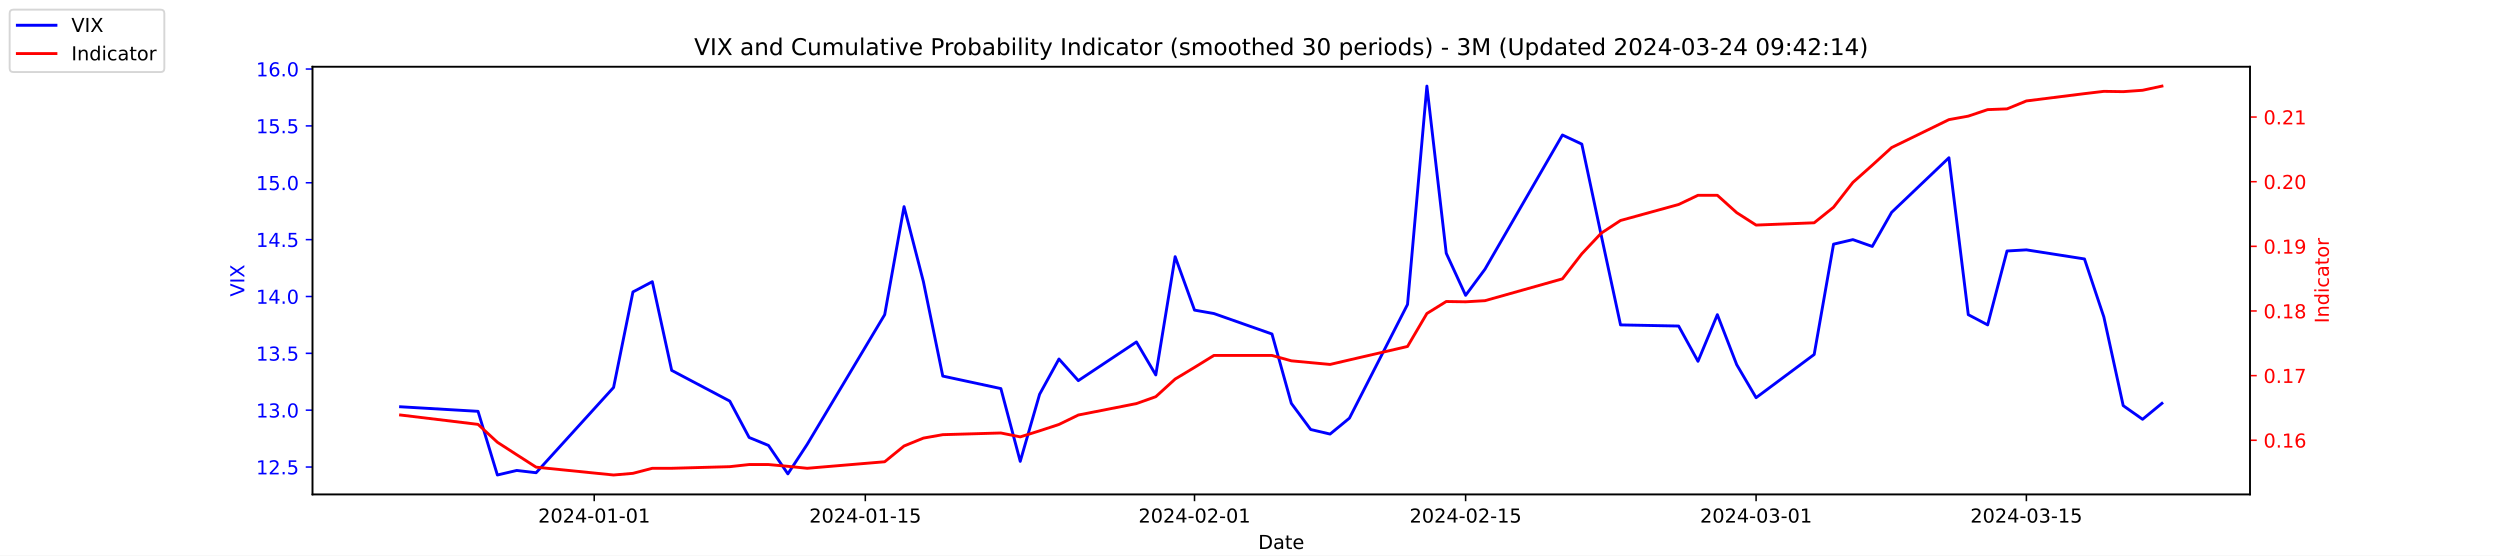
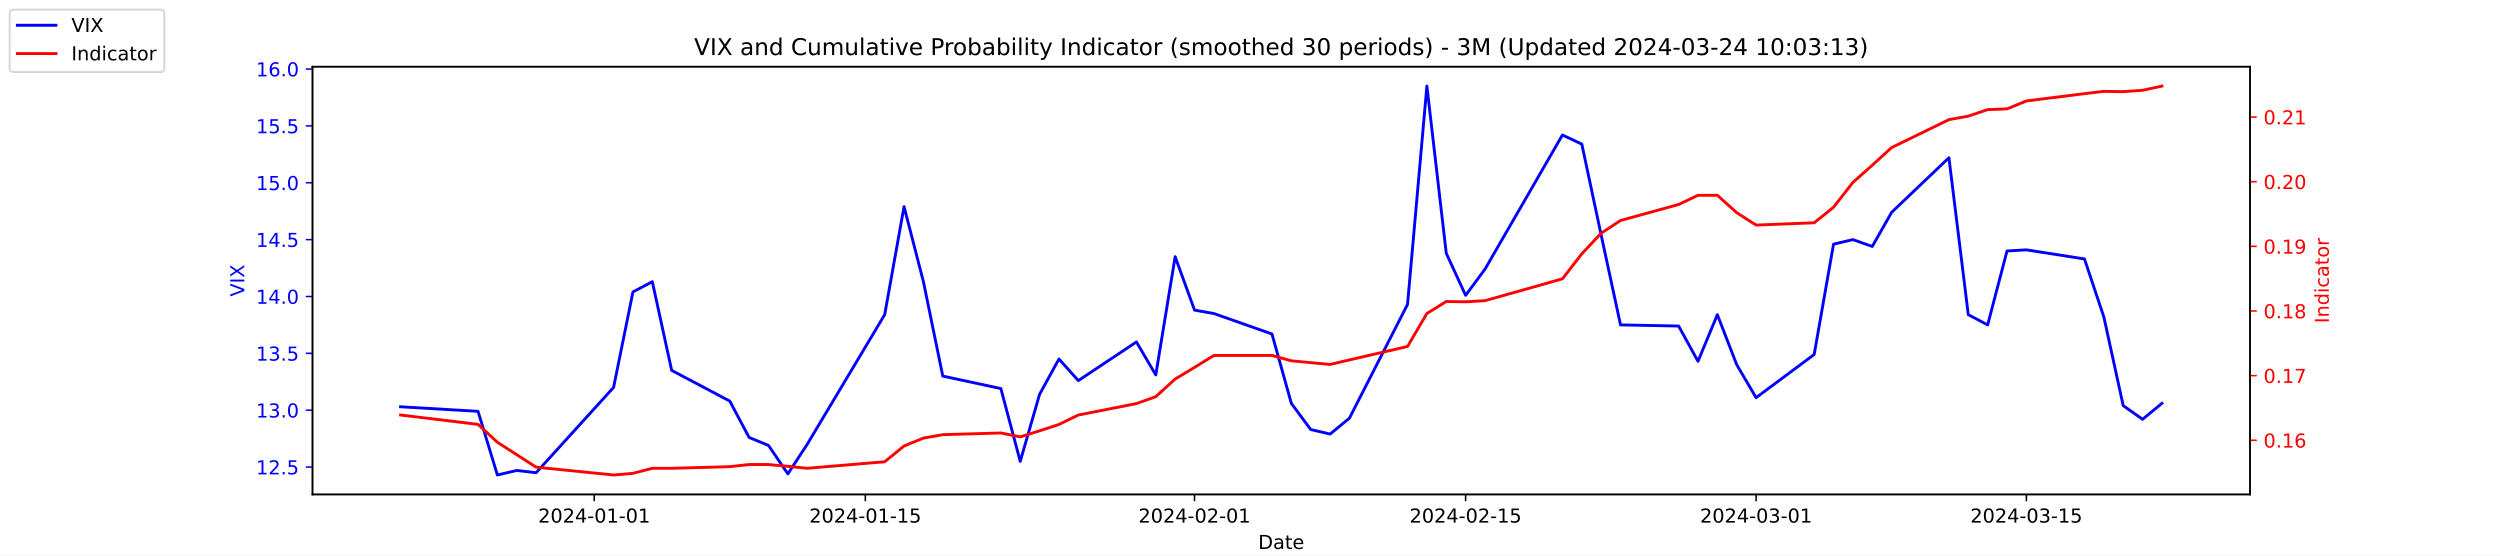
<svg xmlns="http://www.w3.org/2000/svg" xmlns:xlink="http://www.w3.org/1999/xlink" width="1296pt" height="288pt" viewBox="0 0 1296 288" version="1.1">
  <defs>
    <style type="text/css">*{stroke-linejoin: round; stroke-linecap: butt}</style>
  </defs>
  <g id="figure_1">
    <g id="patch_1">
      <path d="M 0 288  L 1296 288  L 1296 0  L 0 0  z " style="fill: #ffffff" />
    </g>
    <g id="axes_1">
      <g id="patch_2">
        <path d="M 162 256.32  L 1166.4 256.32  L 1166.4 34.56  L 162 34.56  z " style="fill: #ffffff" />
      </g>
      <g id="matplotlib.axis_1">
        <g id="xtick_1">
          <g id="line2d_1">
            <defs>
-               <path id="m871dcd2f5b" d="M 0 0  L 0 3.5  " style="stroke: #000000; stroke-width: 0.8" />
+               <path id="mca60ce902e" d="M 0 0  L 0 3.5  " style="stroke: #000000; stroke-width: 0.8" />
            </defs>
            <g>
-               <use xlink:href="#m871dcd2f5b" x="308.04" y="256.32" style="stroke: #000000; stroke-width: 0.8" />
+               <use xlink:href="#mca60ce902e" x="308.04" y="256.32" style="stroke: #000000; stroke-width: 0.8" />
            </g>
          </g>
          <g id="text_1">
            <g transform="translate(278.9824 270.9184) scale(0.1 -0.1)">
              <defs>
                <path id="DejaVuSans-32" d="M 1228 531  L 3431 531  L 3431 0  L 469 0  L 469 531  Q 828 903 1448 1529  Q 2069 2156 2228 2338  Q 2531 2678 2651 2914  Q 2772 3150 2772 3378  Q 2772 3750 2511 3984  Q 2250 4219 1831 4219  Q 1534 4219 1204 4116  Q 875 4013 500 3803  L 500 4441  Q 881 4594 1212 4672  Q 1544 4750 1819 4750  Q 2544 4750 2975 4387  Q 3406 4025 3406 3419  Q 3406 3131 3298 2873  Q 3191 2616 2906 2266  Q 2828 2175 2409 1742  Q 1991 1309 1228 531  z " transform="scale(0.015625)" />
                <path id="DejaVuSans-30" d="M 2034 4250  Q 1547 4250 1301 3770  Q 1056 3291 1056 2328  Q 1056 1369 1301 889  Q 1547 409 2034 409  Q 2525 409 2770 889  Q 3016 1369 3016 2328  Q 3016 3291 2770 3770  Q 2525 4250 2034 4250  z M 2034 4750  Q 2819 4750 3233 4129  Q 3647 3509 3647 2328  Q 3647 1150 3233 529  Q 2819 -91 2034 -91  Q 1250 -91 836 529  Q 422 1150 422 2328  Q 422 3509 836 4129  Q 1250 4750 2034 4750  z " transform="scale(0.015625)" />
                <path id="DejaVuSans-34" d="M 2419 4116  L 825 1625  L 2419 1625  L 2419 4116  z M 2253 4666  L 3047 4666  L 3047 1625  L 3713 1625  L 3713 1100  L 3047 1100  L 3047 0  L 2419 0  L 2419 1100  L 313 1100  L 313 1709  L 2253 4666  z " transform="scale(0.015625)" />
                <path id="DejaVuSans-2d" d="M 313 2009  L 1997 2009  L 1997 1497  L 313 1497  L 313 2009  z " transform="scale(0.015625)" />
                <path id="DejaVuSans-31" d="M 794 531  L 1825 531  L 1825 4091  L 703 3866  L 703 4441  L 1819 4666  L 2450 4666  L 2450 531  L 3481 531  L 3481 0  L 794 0  L 794 531  z " transform="scale(0.015625)" />
              </defs>
              <use xlink:href="#DejaVuSans-32" />
              <use xlink:href="#DejaVuSans-30" x="63.623" />
              <use xlink:href="#DejaVuSans-32" x="127.246" />
              <use xlink:href="#DejaVuSans-34" x="190.869" />
              <use xlink:href="#DejaVuSans-2d" x="254.492" />
              <use xlink:href="#DejaVuSans-30" x="290.576" />
              <use xlink:href="#DejaVuSans-31" x="354.199" />
              <use xlink:href="#DejaVuSans-2d" x="417.822" />
              <use xlink:href="#DejaVuSans-30" x="453.906" />
              <use xlink:href="#DejaVuSans-31" x="517.529" />
            </g>
          </g>
        </g>
        <g id="xtick_2">
          <g id="line2d_2">
            <g>
-               <use xlink:href="#m871dcd2f5b" x="448.58" y="256.32" style="stroke: #000000; stroke-width: 0.8" />
+               <use xlink:href="#mca60ce902e" x="448.58" y="256.32" style="stroke: #000000; stroke-width: 0.8" />
            </g>
          </g>
          <g id="text_2">
            <g transform="translate(419.5222 270.9184) scale(0.1 -0.1)">
              <defs>
                <path id="DejaVuSans-35" d="M 691 4666  L 3169 4666  L 3169 4134  L 1269 4134  L 1269 2991  Q 1406 3038 1543 3061  Q 1681 3084 1819 3084  Q 2600 3084 3056 2656  Q 3513 2228 3513 1497  Q 3513 744 3044 326  Q 2575 -91 1722 -91  Q 1428 -91 1123 -41  Q 819 9 494 109  L 494 744  Q 775 591 1075 516  Q 1375 441 1709 441  Q 2250 441 2565 725  Q 2881 1009 2881 1497  Q 2881 1984 2565 2268  Q 2250 2553 1709 2553  Q 1456 2553 1204 2497  Q 953 2441 691 2322  L 691 4666  z " transform="scale(0.015625)" />
              </defs>
              <use xlink:href="#DejaVuSans-32" />
              <use xlink:href="#DejaVuSans-30" x="63.623" />
              <use xlink:href="#DejaVuSans-32" x="127.246" />
              <use xlink:href="#DejaVuSans-34" x="190.869" />
              <use xlink:href="#DejaVuSans-2d" x="254.492" />
              <use xlink:href="#DejaVuSans-30" x="290.576" />
              <use xlink:href="#DejaVuSans-31" x="354.199" />
              <use xlink:href="#DejaVuSans-2d" x="417.822" />
              <use xlink:href="#DejaVuSans-31" x="453.906" />
              <use xlink:href="#DejaVuSans-35" x="517.529" />
            </g>
          </g>
        </g>
        <g id="xtick_3">
          <g id="line2d_3">
            <g>
-               <use xlink:href="#m871dcd2f5b" x="619.236" y="256.32" style="stroke: #000000; stroke-width: 0.8" />
+               <use xlink:href="#mca60ce902e" x="619.236" y="256.32" style="stroke: #000000; stroke-width: 0.8" />
            </g>
          </g>
          <g id="text_3">
            <g transform="translate(590.1778 270.9184) scale(0.1 -0.1)">
              <use xlink:href="#DejaVuSans-32" />
              <use xlink:href="#DejaVuSans-30" x="63.623" />
              <use xlink:href="#DejaVuSans-32" x="127.246" />
              <use xlink:href="#DejaVuSans-34" x="190.869" />
              <use xlink:href="#DejaVuSans-2d" x="254.492" />
              <use xlink:href="#DejaVuSans-30" x="290.576" />
              <use xlink:href="#DejaVuSans-32" x="354.199" />
              <use xlink:href="#DejaVuSans-2d" x="417.822" />
              <use xlink:href="#DejaVuSans-30" x="453.906" />
              <use xlink:href="#DejaVuSans-31" x="517.529" />
            </g>
          </g>
        </g>
        <g id="xtick_4">
          <g id="line2d_4">
            <g>
-               <use xlink:href="#m871dcd2f5b" x="759.775" y="256.32" style="stroke: #000000; stroke-width: 0.8" />
+               <use xlink:href="#mca60ce902e" x="759.775" y="256.32" style="stroke: #000000; stroke-width: 0.8" />
            </g>
          </g>
          <g id="text_4">
            <g transform="translate(730.7177 270.9184) scale(0.1 -0.1)">
              <use xlink:href="#DejaVuSans-32" />
              <use xlink:href="#DejaVuSans-30" x="63.623" />
              <use xlink:href="#DejaVuSans-32" x="127.246" />
              <use xlink:href="#DejaVuSans-34" x="190.869" />
              <use xlink:href="#DejaVuSans-2d" x="254.492" />
              <use xlink:href="#DejaVuSans-30" x="290.576" />
              <use xlink:href="#DejaVuSans-32" x="354.199" />
              <use xlink:href="#DejaVuSans-2d" x="417.822" />
              <use xlink:href="#DejaVuSans-31" x="453.906" />
              <use xlink:href="#DejaVuSans-35" x="517.529" />
            </g>
          </g>
        </g>
        <g id="xtick_5">
          <g id="line2d_5">
            <g>
-               <use xlink:href="#m871dcd2f5b" x="910.354" y="256.32" style="stroke: #000000; stroke-width: 0.8" />
+               <use xlink:href="#mca60ce902e" x="910.354" y="256.32" style="stroke: #000000; stroke-width: 0.8" />
            </g>
          </g>
          <g id="text_5">
            <g transform="translate(881.2961 270.9184) scale(0.1 -0.1)">
              <defs>
                <path id="DejaVuSans-33" d="M 2597 2516  Q 3050 2419 3304 2112  Q 3559 1806 3559 1356  Q 3559 666 3084 287  Q 2609 -91 1734 -91  Q 1441 -91 1130 -33  Q 819 25 488 141  L 488 750  Q 750 597 1062 519  Q 1375 441 1716 441  Q 2309 441 2620 675  Q 2931 909 2931 1356  Q 2931 1769 2642 2001  Q 2353 2234 1838 2234  L 1294 2234  L 1294 2753  L 1863 2753  Q 2328 2753 2575 2939  Q 2822 3125 2822 3475  Q 2822 3834 2567 4026  Q 2313 4219 1838 4219  Q 1578 4219 1281 4162  Q 984 4106 628 3988  L 628 4550  Q 988 4650 1302 4700  Q 1616 4750 1894 4750  Q 2613 4750 3031 4423  Q 3450 4097 3450 3541  Q 3450 3153 3228 2886  Q 3006 2619 2597 2516  z " transform="scale(0.015625)" />
              </defs>
              <use xlink:href="#DejaVuSans-32" />
              <use xlink:href="#DejaVuSans-30" x="63.623" />
              <use xlink:href="#DejaVuSans-32" x="127.246" />
              <use xlink:href="#DejaVuSans-34" x="190.869" />
              <use xlink:href="#DejaVuSans-2d" x="254.492" />
              <use xlink:href="#DejaVuSans-30" x="290.576" />
              <use xlink:href="#DejaVuSans-33" x="354.199" />
              <use xlink:href="#DejaVuSans-2d" x="417.822" />
              <use xlink:href="#DejaVuSans-30" x="453.906" />
              <use xlink:href="#DejaVuSans-31" x="517.529" />
            </g>
          </g>
        </g>
        <g id="xtick_6">
          <g id="line2d_6">
            <g>
-               <use xlink:href="#m871dcd2f5b" x="1050.476" y="256.32" style="stroke: #000000; stroke-width: 0.8" />
+               <use xlink:href="#mca60ce902e" x="1050.476" y="256.32" style="stroke: #000000; stroke-width: 0.8" />
            </g>
          </g>
          <g id="text_6">
            <g transform="translate(1021.418 270.9184) scale(0.1 -0.1)">
              <use xlink:href="#DejaVuSans-32" />
              <use xlink:href="#DejaVuSans-30" x="63.623" />
              <use xlink:href="#DejaVuSans-32" x="127.246" />
              <use xlink:href="#DejaVuSans-34" x="190.869" />
              <use xlink:href="#DejaVuSans-2d" x="254.492" />
              <use xlink:href="#DejaVuSans-30" x="290.576" />
              <use xlink:href="#DejaVuSans-33" x="354.199" />
              <use xlink:href="#DejaVuSans-2d" x="417.822" />
              <use xlink:href="#DejaVuSans-31" x="453.906" />
              <use xlink:href="#DejaVuSans-35" x="517.529" />
            </g>
          </g>
        </g>
        <g id="text_7">
          <g transform="translate(652.2492 284.5966) scale(0.1 -0.1)">
            <defs>
              <path id="DejaVuSans-44" d="M 1259 4147  L 1259 519  L 2022 519  Q 2988 519 3436 956  Q 3884 1394 3884 2338  Q 3884 3275 3436 3711  Q 2988 4147 2022 4147  L 1259 4147  z M 628 4666  L 1925 4666  Q 3281 4666 3915 4102  Q 4550 3538 4550 2338  Q 4550 1131 3912 565  Q 3275 0 1925 0  L 628 0  L 628 4666  z " transform="scale(0.015625)" />
              <path id="DejaVuSans-61" d="M 2194 1759  Q 1497 1759 1228 1600  Q 959 1441 959 1056  Q 959 750 1161 570  Q 1363 391 1709 391  Q 2188 391 2477 730  Q 2766 1069 2766 1631  L 2766 1759  L 2194 1759  z M 3341 1997  L 3341 0  L 2766 0  L 2766 531  Q 2569 213 2275 61  Q 1981 -91 1556 -91  Q 1019 -91 701 211  Q 384 513 384 1019  Q 384 1609 779 1909  Q 1175 2209 1959 2209  L 2766 2209  L 2766 2266  Q 2766 2663 2505 2880  Q 2244 3097 1772 3097  Q 1472 3097 1187 3025  Q 903 2953 641 2809  L 641 3341  Q 956 3463 1253 3523  Q 1550 3584 1831 3584  Q 2591 3584 2966 3190  Q 3341 2797 3341 1997  z " transform="scale(0.015625)" />
              <path id="DejaVuSans-74" d="M 1172 4494  L 1172 3500  L 2356 3500  L 2356 3053  L 1172 3053  L 1172 1153  Q 1172 725 1289 603  Q 1406 481 1766 481  L 2356 481  L 2356 0  L 1766 0  Q 1100 0 847 248  Q 594 497 594 1153  L 594 3053  L 172 3053  L 172 3500  L 594 3500  L 594 4494  L 1172 4494  z " transform="scale(0.015625)" />
              <path id="DejaVuSans-65" d="M 3597 1894  L 3597 1613  L 953 1613  Q 991 1019 1311 708  Q 1631 397 2203 397  Q 2534 397 2845 478  Q 3156 559 3463 722  L 3463 178  Q 3153 47 2828 -22  Q 2503 -91 2169 -91  Q 1331 -91 842 396  Q 353 884 353 1716  Q 353 2575 817 3079  Q 1281 3584 2069 3584  Q 2775 3584 3186 3129  Q 3597 2675 3597 1894  z M 3022 2063  Q 3016 2534 2758 2815  Q 2500 3097 2075 3097  Q 1594 3097 1305 2825  Q 1016 2553 972 2059  L 3022 2063  z " transform="scale(0.015625)" />
            </defs>
            <use xlink:href="#DejaVuSans-44" />
            <use xlink:href="#DejaVuSans-61" x="77.002" />
            <use xlink:href="#DejaVuSans-74" x="138.281" />
            <use xlink:href="#DejaVuSans-65" x="177.49" />
          </g>
        </g>
      </g>
      <g id="matplotlib.axis_2">
        <g id="ytick_1">
          <g id="line2d_7">
            <defs>
-               <path id="m7ddc4d88b4" d="M 0 0  L -3.5 0  " style="stroke: #0000ff; stroke-width: 0.8" />
+               <path id="md144b5c4f6" d="M 0 0  L -3.5 0  " style="stroke: #0000ff; stroke-width: 0.8" />
            </defs>
            <g>
-               <use xlink:href="#m7ddc4d88b4" x="162" y="242.114" style="fill: #0000ff; stroke: #0000ff; stroke-width: 0.8" />
+               <use xlink:href="#md144b5c4f6" x="162" y="242.114" style="fill: #0000ff; stroke: #0000ff; stroke-width: 0.8" />
            </g>
          </g>
          <g id="text_8">
            <g style="fill: #0000ff" transform="translate(132.7344 245.9129) scale(0.1 -0.1)">
              <defs>
                <path id="DejaVuSans-2e" d="M 684 794  L 1344 794  L 1344 0  L 684 0  L 684 794  z " transform="scale(0.015625)" />
              </defs>
              <use xlink:href="#DejaVuSans-31" />
              <use xlink:href="#DejaVuSans-32" x="63.623" />
              <use xlink:href="#DejaVuSans-2e" x="127.246" />
              <use xlink:href="#DejaVuSans-35" x="159.033" />
            </g>
          </g>
        </g>
        <g id="ytick_2">
          <g id="line2d_8">
            <g>
-               <use xlink:href="#m7ddc4d88b4" x="162" y="212.64" style="fill: #0000ff; stroke: #0000ff; stroke-width: 0.8" />
+               <use xlink:href="#md144b5c4f6" x="162" y="212.64" style="fill: #0000ff; stroke: #0000ff; stroke-width: 0.8" />
            </g>
          </g>
          <g id="text_9">
            <g style="fill: #0000ff" transform="translate(132.7344 216.4392) scale(0.1 -0.1)">
              <use xlink:href="#DejaVuSans-31" />
              <use xlink:href="#DejaVuSans-33" x="63.623" />
              <use xlink:href="#DejaVuSans-2e" x="127.246" />
              <use xlink:href="#DejaVuSans-30" x="159.033" />
            </g>
          </g>
        </g>
        <g id="ytick_3">
          <g id="line2d_9">
            <g>
-               <use xlink:href="#m7ddc4d88b4" x="162" y="183.166" style="fill: #0000ff; stroke: #0000ff; stroke-width: 0.8" />
+               <use xlink:href="#md144b5c4f6" x="162" y="183.166" style="fill: #0000ff; stroke: #0000ff; stroke-width: 0.8" />
            </g>
          </g>
          <g id="text_10">
            <g style="fill: #0000ff" transform="translate(132.7344 186.9656) scale(0.1 -0.1)">
              <use xlink:href="#DejaVuSans-31" />
              <use xlink:href="#DejaVuSans-33" x="63.623" />
              <use xlink:href="#DejaVuSans-2e" x="127.246" />
              <use xlink:href="#DejaVuSans-35" x="159.033" />
            </g>
          </g>
        </g>
        <g id="ytick_4">
          <g id="line2d_10">
            <g>
-               <use xlink:href="#m7ddc4d88b4" x="162" y="153.693" style="fill: #0000ff; stroke: #0000ff; stroke-width: 0.8" />
+               <use xlink:href="#md144b5c4f6" x="162" y="153.693" style="fill: #0000ff; stroke: #0000ff; stroke-width: 0.8" />
            </g>
          </g>
          <g id="text_11">
            <g style="fill: #0000ff" transform="translate(132.7344 157.4919) scale(0.1 -0.1)">
              <use xlink:href="#DejaVuSans-31" />
              <use xlink:href="#DejaVuSans-34" x="63.623" />
              <use xlink:href="#DejaVuSans-2e" x="127.246" />
              <use xlink:href="#DejaVuSans-30" x="159.033" />
            </g>
          </g>
        </g>
        <g id="ytick_5">
          <g id="line2d_11">
            <g>
-               <use xlink:href="#m7ddc4d88b4" x="162" y="124.219" style="fill: #0000ff; stroke: #0000ff; stroke-width: 0.8" />
+               <use xlink:href="#md144b5c4f6" x="162" y="124.219" style="fill: #0000ff; stroke: #0000ff; stroke-width: 0.8" />
            </g>
          </g>
          <g id="text_12">
            <g style="fill: #0000ff" transform="translate(132.7344 128.0182) scale(0.1 -0.1)">
              <use xlink:href="#DejaVuSans-31" />
              <use xlink:href="#DejaVuSans-34" x="63.623" />
              <use xlink:href="#DejaVuSans-2e" x="127.246" />
              <use xlink:href="#DejaVuSans-35" x="159.033" />
            </g>
          </g>
        </g>
        <g id="ytick_6">
          <g id="line2d_12">
            <g>
-               <use xlink:href="#m7ddc4d88b4" x="162" y="94.745" style="fill: #0000ff; stroke: #0000ff; stroke-width: 0.8" />
+               <use xlink:href="#md144b5c4f6" x="162" y="94.745" style="fill: #0000ff; stroke: #0000ff; stroke-width: 0.8" />
            </g>
          </g>
          <g id="text_13">
            <g style="fill: #0000ff" transform="translate(132.7344 98.5445) scale(0.1 -0.1)">
              <use xlink:href="#DejaVuSans-31" />
              <use xlink:href="#DejaVuSans-35" x="63.623" />
              <use xlink:href="#DejaVuSans-2e" x="127.246" />
              <use xlink:href="#DejaVuSans-30" x="159.033" />
            </g>
          </g>
        </g>
        <g id="ytick_7">
          <g id="line2d_13">
            <g>
-               <use xlink:href="#m7ddc4d88b4" x="162" y="65.272" style="fill: #0000ff; stroke: #0000ff; stroke-width: 0.8" />
+               <use xlink:href="#md144b5c4f6" x="162" y="65.272" style="fill: #0000ff; stroke: #0000ff; stroke-width: 0.8" />
            </g>
          </g>
          <g id="text_14">
            <g style="fill: #0000ff" transform="translate(132.7344 69.07082) scale(0.1 -0.1)">
              <use xlink:href="#DejaVuSans-31" />
              <use xlink:href="#DejaVuSans-35" x="63.623" />
              <use xlink:href="#DejaVuSans-2e" x="127.246" />
              <use xlink:href="#DejaVuSans-35" x="159.033" />
            </g>
          </g>
        </g>
        <g id="ytick_8">
          <g id="line2d_14">
            <g>
-               <use xlink:href="#m7ddc4d88b4" x="162" y="35.798" style="fill: #0000ff; stroke: #0000ff; stroke-width: 0.8" />
+               <use xlink:href="#md144b5c4f6" x="162" y="35.798" style="fill: #0000ff; stroke: #0000ff; stroke-width: 0.8" />
            </g>
          </g>
          <g id="text_15">
            <g style="fill: #0000ff" transform="translate(132.7344 39.59714) scale(0.1 -0.1)">
              <defs>
                <path id="DejaVuSans-36" d="M 2113 2584  Q 1688 2584 1439 2293  Q 1191 2003 1191 1497  Q 1191 994 1439 701  Q 1688 409 2113 409  Q 2538 409 2786 701  Q 3034 994 3034 1497  Q 3034 2003 2786 2293  Q 2538 2584 2113 2584  z M 3366 4563  L 3366 3988  Q 3128 4100 2886 4159  Q 2644 4219 2406 4219  Q 1781 4219 1451 3797  Q 1122 3375 1075 2522  Q 1259 2794 1537 2939  Q 1816 3084 2150 3084  Q 2853 3084 3261 2657  Q 3669 2231 3669 1497  Q 3669 778 3244 343  Q 2819 -91 2113 -91  Q 1303 -91 875 529  Q 447 1150 447 2328  Q 447 3434 972 4092  Q 1497 4750 2381 4750  Q 2619 4750 2861 4703  Q 3103 4656 3366 4563  z " transform="scale(0.015625)" />
              </defs>
              <use xlink:href="#DejaVuSans-31" />
              <use xlink:href="#DejaVuSans-36" x="63.623" />
              <use xlink:href="#DejaVuSans-2e" x="127.246" />
              <use xlink:href="#DejaVuSans-30" x="159.033" />
            </g>
          </g>
        </g>
        <g id="text_16">
          <g style="fill: #0000ff" transform="translate(126.6547 153.7603) rotate(-90) scale(0.1 -0.1)">
            <defs>
              <path id="DejaVuSans-56" d="M 1831 0  L 50 4666  L 709 4666  L 2188 738  L 3669 4666  L 4325 4666  L 2547 0  L 1831 0  z " transform="scale(0.015625)" />
              <path id="DejaVuSans-49" d="M 628 4666  L 1259 4666  L 1259 0  L 628 0  L 628 4666  z " transform="scale(0.015625)" />
              <path id="DejaVuSans-58" d="M 403 4666  L 1081 4666  L 2241 2931  L 3406 4666  L 4084 4666  L 2584 2425  L 4184 0  L 3506 0  L 2194 1984  L 872 0  L 191 0  L 1856 2491  L 403 4666  z " transform="scale(0.015625)" />
            </defs>
            <use xlink:href="#DejaVuSans-56" />
            <use xlink:href="#DejaVuSans-49" x="68.408" />
            <use xlink:href="#DejaVuSans-58" x="97.9" />
          </g>
        </g>
      </g>
      <g id="line2d_15">
-         <path d="M 207.655 210.872  L 247.809 213.23  L 257.847 246.24  L 267.886 243.882  L 277.924 245.061  L 318.079 200.851  L 328.117 151.335  L 338.156 146.029  L 348.194 192.008  L 378.31 207.924  L 388.349 226.787  L 398.387 230.914  L 408.426 245.651  L 418.464 230.324  L 458.619 163.124  L 468.657 107.124  L 478.696 146.029  L 488.734 194.956  L 518.85 201.44  L 528.889 239.166  L 538.927 204.387  L 548.966 186.114  L 559.004 197.314  L 589.12 177.272  L 599.158 194.366  L 609.197 133.061  L 619.236 160.766  L 629.274 162.535  L 659.39 173.145  L 669.428 209.103  L 679.467 222.661  L 689.506 225.019  L 699.544 216.766  L 729.66 157.819  L 739.698 44.64  L 749.737 131.293  L 759.775 153.103  L 769.814 139.545  L 809.968 69.987  L 820.007 74.703  L 830.045 121.861  L 840.084 168.429  L 870.2 169.019  L 880.238 187.293  L 890.277 163.124  L 900.315 189.061  L 910.354 206.156  L 940.47 183.756  L 950.508 126.577  L 960.547 124.219  L 970.585 127.756  L 980.624 110.072  L 1010.321 81.777  L 1020.36 163.124  L 1030.398 168.429  L 1040.437 130.114  L 1050.476 129.524  L 1080.591 134.24  L 1090.63 164.303  L 1100.668 210.282  L 1110.707 217.356  L 1120.745 209.103  " clip-path="url(#pb3d3efc1d3)" style="fill: none; stroke: #0000ff; stroke-width: 1.5; stroke-linecap: square" />
+         <path d="M 207.655 210.872  L 247.809 213.23  L 257.847 246.24  L 267.886 243.882  L 277.924 245.061  L 318.079 200.851  L 328.117 151.335  L 338.156 146.029  L 348.194 192.008  L 378.31 207.924  L 388.349 226.787  L 398.387 230.914  L 408.426 245.651  L 418.464 230.324  L 458.619 163.124  L 468.657 107.124  L 478.696 146.029  L 488.734 194.956  L 518.85 201.44  L 528.889 239.166  L 538.927 204.387  L 548.966 186.114  L 559.004 197.314  L 589.12 177.272  L 599.158 194.366  L 609.197 133.061  L 619.236 160.766  L 629.274 162.535  L 659.39 173.145  L 669.428 209.103  L 679.467 222.661  L 689.506 225.019  L 699.544 216.766  L 729.66 157.819  L 739.698 44.64  L 749.737 131.293  L 759.775 153.103  L 769.814 139.545  L 809.968 69.987  L 820.007 74.703  L 830.045 121.861  L 840.084 168.429  L 870.2 169.019  L 880.238 187.293  L 890.277 163.124  L 900.315 189.061  L 910.354 206.156  L 940.47 183.756  L 950.508 126.577  L 960.547 124.219  L 970.585 127.756  L 980.624 110.072  L 1010.321 81.777  L 1020.36 163.124  L 1030.398 168.429  L 1040.437 130.114  L 1050.476 129.524  L 1080.591 134.24  L 1090.63 164.303  L 1100.668 210.282  L 1110.707 217.356  L 1120.745 209.103  " clip-path="url(#p35e8ff5164)" style="fill: none; stroke: #0000ff; stroke-width: 1.5; stroke-linecap: square" />
      </g>
      <g id="patch_3">
        <path d="M 162 256.32  L 162 34.56  " style="fill: none; stroke: #000000; stroke-width: 0.8; stroke-linejoin: miter; stroke-linecap: square" />
      </g>
      <g id="patch_4">
        <path d="M 1166.4 256.32  L 1166.4 34.56  " style="fill: none; stroke: #000000; stroke-width: 0.8; stroke-linejoin: miter; stroke-linecap: square" />
      </g>
      <g id="patch_5">
        <path d="M 162 256.32  L 1166.4 256.32  " style="fill: none; stroke: #000000; stroke-width: 0.8; stroke-linejoin: miter; stroke-linecap: square" />
      </g>
      <g id="patch_6">
        <path d="M 162 34.56  L 1166.4 34.56  " style="fill: none; stroke: #000000; stroke-width: 0.8; stroke-linejoin: miter; stroke-linecap: square" />
      </g>
    </g>
    <g id="axes_2">
      <g id="matplotlib.axis_3">
        <g id="ytick_9">
          <g id="line2d_16">
            <defs>
-               <path id="mb2359c5ac8" d="M 0 0  L 3.5 0  " style="stroke: #ff0000; stroke-width: 0.8" />
+               <path id="ma1963fbfa3" d="M 0 0  L 3.5 0  " style="stroke: #ff0000; stroke-width: 0.8" />
            </defs>
            <g>
-               <use xlink:href="#mb2359c5ac8" x="1166.4" y="228.231" style="fill: #ff0000; stroke: #ff0000; stroke-width: 0.8" />
+               <use xlink:href="#ma1963fbfa3" x="1166.4" y="228.231" style="fill: #ff0000; stroke: #ff0000; stroke-width: 0.8" />
            </g>
          </g>
          <g id="text_17">
            <g style="fill: #ff0000" transform="translate(1173.4 232.0299) scale(0.1 -0.1)">
              <use xlink:href="#DejaVuSans-30" />
              <use xlink:href="#DejaVuSans-2e" x="63.623" />
              <use xlink:href="#DejaVuSans-31" x="95.41" />
              <use xlink:href="#DejaVuSans-36" x="159.033" />
            </g>
          </g>
        </g>
        <g id="ytick_10">
          <g id="line2d_17">
            <g>
-               <use xlink:href="#mb2359c5ac8" x="1166.4" y="194.72" style="fill: #ff0000; stroke: #ff0000; stroke-width: 0.8" />
+               <use xlink:href="#ma1963fbfa3" x="1166.4" y="194.72" style="fill: #ff0000; stroke: #ff0000; stroke-width: 0.8" />
            </g>
          </g>
          <g id="text_18">
            <g style="fill: #ff0000" transform="translate(1173.4 198.5188) scale(0.1 -0.1)">
              <defs>
                <path id="DejaVuSans-37" d="M 525 4666  L 3525 4666  L 3525 4397  L 1831 0  L 1172 0  L 2766 4134  L 525 4134  L 525 4666  z " transform="scale(0.015625)" />
              </defs>
              <use xlink:href="#DejaVuSans-30" />
              <use xlink:href="#DejaVuSans-2e" x="63.623" />
              <use xlink:href="#DejaVuSans-31" x="95.41" />
              <use xlink:href="#DejaVuSans-37" x="159.033" />
            </g>
          </g>
        </g>
        <g id="ytick_11">
          <g id="line2d_18">
            <g>
-               <use xlink:href="#mb2359c5ac8" x="1166.4" y="161.208" style="fill: #ff0000; stroke: #ff0000; stroke-width: 0.8" />
+               <use xlink:href="#ma1963fbfa3" x="1166.4" y="161.208" style="fill: #ff0000; stroke: #ff0000; stroke-width: 0.8" />
            </g>
          </g>
          <g id="text_19">
            <g style="fill: #ff0000" transform="translate(1173.4 165.0077) scale(0.1 -0.1)">
              <defs>
                <path id="DejaVuSans-38" d="M 2034 2216  Q 1584 2216 1326 1975  Q 1069 1734 1069 1313  Q 1069 891 1326 650  Q 1584 409 2034 409  Q 2484 409 2743 651  Q 3003 894 3003 1313  Q 3003 1734 2745 1975  Q 2488 2216 2034 2216  z M 1403 2484  Q 997 2584 770 2862  Q 544 3141 544 3541  Q 544 4100 942 4425  Q 1341 4750 2034 4750  Q 2731 4750 3128 4425  Q 3525 4100 3525 3541  Q 3525 3141 3298 2862  Q 3072 2584 2669 2484  Q 3125 2378 3379 2068  Q 3634 1759 3634 1313  Q 3634 634 3220 271  Q 2806 -91 2034 -91  Q 1263 -91 848 271  Q 434 634 434 1313  Q 434 1759 690 2068  Q 947 2378 1403 2484  z M 1172 3481  Q 1172 3119 1398 2916  Q 1625 2713 2034 2713  Q 2441 2713 2670 2916  Q 2900 3119 2900 3481  Q 2900 3844 2670 4047  Q 2441 4250 2034 4250  Q 1625 4250 1398 4047  Q 1172 3844 1172 3481  z " transform="scale(0.015625)" />
              </defs>
              <use xlink:href="#DejaVuSans-30" />
              <use xlink:href="#DejaVuSans-2e" x="63.623" />
              <use xlink:href="#DejaVuSans-31" x="95.41" />
              <use xlink:href="#DejaVuSans-38" x="159.033" />
            </g>
          </g>
        </g>
        <g id="ytick_12">
          <g id="line2d_19">
            <g>
-               <use xlink:href="#mb2359c5ac8" x="1166.4" y="127.697" style="fill: #ff0000; stroke: #ff0000; stroke-width: 0.8" />
+               <use xlink:href="#ma1963fbfa3" x="1166.4" y="127.697" style="fill: #ff0000; stroke: #ff0000; stroke-width: 0.8" />
            </g>
          </g>
          <g id="text_20">
            <g style="fill: #ff0000" transform="translate(1173.4 131.4966) scale(0.1 -0.1)">
              <defs>
                <path id="DejaVuSans-39" d="M 703 97  L 703 672  Q 941 559 1184 500  Q 1428 441 1663 441  Q 2288 441 2617 861  Q 2947 1281 2994 2138  Q 2813 1869 2534 1725  Q 2256 1581 1919 1581  Q 1219 1581 811 2004  Q 403 2428 403 3163  Q 403 3881 828 4315  Q 1253 4750 1959 4750  Q 2769 4750 3195 4129  Q 3622 3509 3622 2328  Q 3622 1225 3098 567  Q 2575 -91 1691 -91  Q 1453 -91 1209 -44  Q 966 3 703 97  z M 1959 2075  Q 2384 2075 2632 2365  Q 2881 2656 2881 3163  Q 2881 3666 2632 3958  Q 2384 4250 1959 4250  Q 1534 4250 1286 3958  Q 1038 3666 1038 3163  Q 1038 2656 1286 2365  Q 1534 2075 1959 2075  z " transform="scale(0.015625)" />
              </defs>
              <use xlink:href="#DejaVuSans-30" />
              <use xlink:href="#DejaVuSans-2e" x="63.623" />
              <use xlink:href="#DejaVuSans-31" x="95.41" />
              <use xlink:href="#DejaVuSans-39" x="159.033" />
            </g>
          </g>
        </g>
        <g id="ytick_13">
          <g id="line2d_20">
            <g>
-               <use xlink:href="#mb2359c5ac8" x="1166.4" y="94.186" style="fill: #ff0000; stroke: #ff0000; stroke-width: 0.8" />
+               <use xlink:href="#ma1963fbfa3" x="1166.4" y="94.186" style="fill: #ff0000; stroke: #ff0000; stroke-width: 0.8" />
            </g>
          </g>
          <g id="text_21">
            <g style="fill: #ff0000" transform="translate(1173.4 97.98544) scale(0.1 -0.1)">
              <use xlink:href="#DejaVuSans-30" />
              <use xlink:href="#DejaVuSans-2e" x="63.623" />
              <use xlink:href="#DejaVuSans-32" x="95.41" />
              <use xlink:href="#DejaVuSans-30" x="159.033" />
            </g>
          </g>
        </g>
        <g id="ytick_14">
          <g id="line2d_21">
            <g>
-               <use xlink:href="#mb2359c5ac8" x="1166.4" y="60.675" style="fill: #ff0000; stroke: #ff0000; stroke-width: 0.8" />
+               <use xlink:href="#ma1963fbfa3" x="1166.4" y="60.675" style="fill: #ff0000; stroke: #ff0000; stroke-width: 0.8" />
            </g>
          </g>
          <g id="text_22">
            <g style="fill: #ff0000" transform="translate(1173.4 64.47432) scale(0.1 -0.1)">
              <use xlink:href="#DejaVuSans-30" />
              <use xlink:href="#DejaVuSans-2e" x="63.623" />
              <use xlink:href="#DejaVuSans-32" x="95.41" />
              <use xlink:href="#DejaVuSans-31" x="159.033" />
            </g>
          </g>
        </g>
        <g id="text_23">
          <g style="fill: #ff0000" transform="translate(1207.264 167.5353) rotate(-90) scale(0.1 -0.1)">
            <defs>
              <path id="DejaVuSans-6e" d="M 3513 2113  L 3513 0  L 2938 0  L 2938 2094  Q 2938 2591 2744 2837  Q 2550 3084 2163 3084  Q 1697 3084 1428 2787  Q 1159 2491 1159 1978  L 1159 0  L 581 0  L 581 3500  L 1159 3500  L 1159 2956  Q 1366 3272 1645 3428  Q 1925 3584 2291 3584  Q 2894 3584 3203 3211  Q 3513 2838 3513 2113  z " transform="scale(0.015625)" />
              <path id="DejaVuSans-64" d="M 2906 2969  L 2906 4863  L 3481 4863  L 3481 0  L 2906 0  L 2906 525  Q 2725 213 2448 61  Q 2172 -91 1784 -91  Q 1150 -91 751 415  Q 353 922 353 1747  Q 353 2572 751 3078  Q 1150 3584 1784 3584  Q 2172 3584 2448 3432  Q 2725 3281 2906 2969  z M 947 1747  Q 947 1113 1208 752  Q 1469 391 1925 391  Q 2381 391 2643 752  Q 2906 1113 2906 1747  Q 2906 2381 2643 2742  Q 2381 3103 1925 3103  Q 1469 3103 1208 2742  Q 947 2381 947 1747  z " transform="scale(0.015625)" />
              <path id="DejaVuSans-69" d="M 603 3500  L 1178 3500  L 1178 0  L 603 0  L 603 3500  z M 603 4863  L 1178 4863  L 1178 4134  L 603 4134  L 603 4863  z " transform="scale(0.015625)" />
              <path id="DejaVuSans-63" d="M 3122 3366  L 3122 2828  Q 2878 2963 2633 3030  Q 2388 3097 2138 3097  Q 1578 3097 1268 2742  Q 959 2388 959 1747  Q 959 1106 1268 751  Q 1578 397 2138 397  Q 2388 397 2633 464  Q 2878 531 3122 666  L 3122 134  Q 2881 22 2623 -34  Q 2366 -91 2075 -91  Q 1284 -91 818 406  Q 353 903 353 1747  Q 353 2603 823 3093  Q 1294 3584 2113 3584  Q 2378 3584 2631 3529  Q 2884 3475 3122 3366  z " transform="scale(0.015625)" />
              <path id="DejaVuSans-6f" d="M 1959 3097  Q 1497 3097 1228 2736  Q 959 2375 959 1747  Q 959 1119 1226 758  Q 1494 397 1959 397  Q 2419 397 2687 759  Q 2956 1122 2956 1747  Q 2956 2369 2687 2733  Q 2419 3097 1959 3097  z M 1959 3584  Q 2709 3584 3137 3096  Q 3566 2609 3566 1747  Q 3566 888 3137 398  Q 2709 -91 1959 -91  Q 1206 -91 779 398  Q 353 888 353 1747  Q 353 2609 779 3096  Q 1206 3584 1959 3584  z " transform="scale(0.015625)" />
              <path id="DejaVuSans-72" d="M 2631 2963  Q 2534 3019 2420 3045  Q 2306 3072 2169 3072  Q 1681 3072 1420 2755  Q 1159 2438 1159 1844  L 1159 0  L 581 0  L 581 3500  L 1159 3500  L 1159 2956  Q 1341 3275 1631 3429  Q 1922 3584 2338 3584  Q 2397 3584 2469 3576  Q 2541 3569 2628 3553  L 2631 2963  z " transform="scale(0.015625)" />
            </defs>
            <use xlink:href="#DejaVuSans-49" />
            <use xlink:href="#DejaVuSans-6e" x="29.492" />
            <use xlink:href="#DejaVuSans-64" x="92.871" />
            <use xlink:href="#DejaVuSans-69" x="156.348" />
            <use xlink:href="#DejaVuSans-63" x="184.131" />
            <use xlink:href="#DejaVuSans-61" x="239.111" />
            <use xlink:href="#DejaVuSans-74" x="300.391" />
            <use xlink:href="#DejaVuSans-6f" x="339.6" />
            <use xlink:href="#DejaVuSans-72" x="400.781" />
          </g>
        </g>
      </g>
      <g id="line2d_22">
-         <path d="M 207.655 215.148  L 247.809 219.996  L 257.847 229.262  L 267.886 235.742  L 277.924 242.177  L 318.079 246.24  L 328.117 245.376  L 338.156 242.762  L 348.194 242.762  L 378.31 241.92  L 388.349 240.817  L 398.387 240.817  L 408.426 241.737  L 418.464 242.762  L 458.619 239.374  L 468.657 231.2  L 478.696 227.11  L 488.734 225.333  L 518.85 224.46  L 528.889 226.48  L 538.927 223.342  L 548.966 220.036  L 559.004 215.148  L 589.12 209.214  L 599.158 205.645  L 609.197 196.491  L 619.236 190.458  L 629.274 184.263  L 659.39 184.263  L 669.428 187.052  L 679.467 187.99  L 689.506 188.924  L 699.544 186.582  L 729.66 179.604  L 739.698 162.518  L 749.737 156.297  L 759.775 156.457  L 769.814 155.869  L 809.968 144.545  L 820.007 131.575  L 830.045 120.882  L 840.084 114.302  L 870.2 106.007  L 880.238 101.235  L 890.277 101.235  L 900.315 110.25  L 910.354 116.68  L 940.47 115.494  L 950.508 107.429  L 960.547 94.56  L 970.585 85.636  L 980.624 76.493  L 1010.321 62.021  L 1020.36 60.198  L 1030.398 56.827  L 1040.437 56.442  L 1050.476 52.325  L 1080.591 48.546  L 1090.63 47.356  L 1100.668 47.515  L 1110.707 46.799  L 1120.745 44.64  " clip-path="url(#pb3d3efc1d3)" style="fill: none; stroke: #ff0000; stroke-width: 1.5; stroke-linecap: square" />
+         <path d="M 207.655 215.148  L 247.809 219.996  L 257.847 229.262  L 267.886 235.742  L 277.924 242.177  L 318.079 246.24  L 328.117 245.376  L 338.156 242.762  L 348.194 242.762  L 378.31 241.92  L 388.349 240.817  L 398.387 240.817  L 408.426 241.737  L 418.464 242.762  L 458.619 239.374  L 468.657 231.2  L 478.696 227.11  L 488.734 225.333  L 518.85 224.46  L 528.889 226.48  L 538.927 223.342  L 548.966 220.036  L 559.004 215.148  L 589.12 209.214  L 599.158 205.645  L 609.197 196.491  L 619.236 190.458  L 629.274 184.263  L 659.39 184.263  L 669.428 187.052  L 679.467 187.99  L 689.506 188.924  L 699.544 186.582  L 729.66 179.604  L 739.698 162.518  L 749.737 156.297  L 759.775 156.457  L 769.814 155.869  L 809.968 144.545  L 820.007 131.575  L 830.045 120.882  L 840.084 114.302  L 870.2 106.007  L 880.238 101.235  L 890.277 101.235  L 900.315 110.25  L 910.354 116.68  L 940.47 115.494  L 950.508 107.429  L 960.547 94.56  L 970.585 85.636  L 980.624 76.493  L 1010.321 62.021  L 1020.36 60.198  L 1030.398 56.827  L 1040.437 56.442  L 1050.476 52.325  L 1080.591 48.546  L 1090.63 47.356  L 1100.668 47.515  L 1110.707 46.799  L 1120.745 44.64  " clip-path="url(#p35e8ff5164)" style="fill: none; stroke: #ff0000; stroke-width: 1.5; stroke-linecap: square" />
      </g>
      <g id="patch_7">
        <path d="M 162 256.32  L 162 34.56  " style="fill: none; stroke: #000000; stroke-width: 0.8; stroke-linejoin: miter; stroke-linecap: square" />
      </g>
      <g id="patch_8">
        <path d="M 1166.4 256.32  L 1166.4 34.56  " style="fill: none; stroke: #000000; stroke-width: 0.8; stroke-linejoin: miter; stroke-linecap: square" />
      </g>
      <g id="patch_9">
        <path d="M 162 256.32  L 1166.4 256.32  " style="fill: none; stroke: #000000; stroke-width: 0.8; stroke-linejoin: miter; stroke-linecap: square" />
      </g>
      <g id="patch_10">
        <path d="M 162 34.56  L 1166.4 34.56  " style="fill: none; stroke: #000000; stroke-width: 0.8; stroke-linejoin: miter; stroke-linecap: square" />
      </g>
      <g id="text_24">
        <g transform="translate(359.8481 28.56) scale(0.12 -0.12)">
          <defs>
            <path id="DejaVuSans-20" transform="scale(0.015625)" />
            <path id="DejaVuSans-43" d="M 4122 4306  L 4122 3641  Q 3803 3938 3442 4084  Q 3081 4231 2675 4231  Q 1875 4231 1450 3742  Q 1025 3253 1025 2328  Q 1025 1406 1450 917  Q 1875 428 2675 428  Q 3081 428 3442 575  Q 3803 722 4122 1019  L 4122 359  Q 3791 134 3420 21  Q 3050 -91 2638 -91  Q 1578 -91 968 557  Q 359 1206 359 2328  Q 359 3453 968 4101  Q 1578 4750 2638 4750  Q 3056 4750 3426 4639  Q 3797 4528 4122 4306  z " transform="scale(0.015625)" />
            <path id="DejaVuSans-75" d="M 544 1381  L 544 3500  L 1119 3500  L 1119 1403  Q 1119 906 1312 657  Q 1506 409 1894 409  Q 2359 409 2629 706  Q 2900 1003 2900 1516  L 2900 3500  L 3475 3500  L 3475 0  L 2900 0  L 2900 538  Q 2691 219 2414 64  Q 2138 -91 1772 -91  Q 1169 -91 856 284  Q 544 659 544 1381  z M 1991 3584  L 1991 3584  z " transform="scale(0.015625)" />
            <path id="DejaVuSans-6d" d="M 3328 2828  Q 3544 3216 3844 3400  Q 4144 3584 4550 3584  Q 5097 3584 5394 3201  Q 5691 2819 5691 2113  L 5691 0  L 5113 0  L 5113 2094  Q 5113 2597 4934 2840  Q 4756 3084 4391 3084  Q 3944 3084 3684 2787  Q 3425 2491 3425 1978  L 3425 0  L 2847 0  L 2847 2094  Q 2847 2600 2669 2842  Q 2491 3084 2119 3084  Q 1678 3084 1418 2786  Q 1159 2488 1159 1978  L 1159 0  L 581 0  L 581 3500  L 1159 3500  L 1159 2956  Q 1356 3278 1631 3431  Q 1906 3584 2284 3584  Q 2666 3584 2933 3390  Q 3200 3197 3328 2828  z " transform="scale(0.015625)" />
            <path id="DejaVuSans-6c" d="M 603 4863  L 1178 4863  L 1178 0  L 603 0  L 603 4863  z " transform="scale(0.015625)" />
            <path id="DejaVuSans-76" d="M 191 3500  L 800 3500  L 1894 563  L 2988 3500  L 3597 3500  L 2284 0  L 1503 0  L 191 3500  z " transform="scale(0.015625)" />
            <path id="DejaVuSans-50" d="M 1259 4147  L 1259 2394  L 2053 2394  Q 2494 2394 2734 2622  Q 2975 2850 2975 3272  Q 2975 3691 2734 3919  Q 2494 4147 2053 4147  L 1259 4147  z M 628 4666  L 2053 4666  Q 2838 4666 3239 4311  Q 3641 3956 3641 3272  Q 3641 2581 3239 2228  Q 2838 1875 2053 1875  L 1259 1875  L 1259 0  L 628 0  L 628 4666  z " transform="scale(0.015625)" />
            <path id="DejaVuSans-62" d="M 3116 1747  Q 3116 2381 2855 2742  Q 2594 3103 2138 3103  Q 1681 3103 1420 2742  Q 1159 2381 1159 1747  Q 1159 1113 1420 752  Q 1681 391 2138 391  Q 2594 391 2855 752  Q 3116 1113 3116 1747  z M 1159 2969  Q 1341 3281 1617 3432  Q 1894 3584 2278 3584  Q 2916 3584 3314 3078  Q 3713 2572 3713 1747  Q 3713 922 3314 415  Q 2916 -91 2278 -91  Q 1894 -91 1617 61  Q 1341 213 1159 525  L 1159 0  L 581 0  L 581 4863  L 1159 4863  L 1159 2969  z " transform="scale(0.015625)" />
            <path id="DejaVuSans-79" d="M 2059 -325  Q 1816 -950 1584 -1140  Q 1353 -1331 966 -1331  L 506 -1331  L 506 -850  L 844 -850  Q 1081 -850 1212 -737  Q 1344 -625 1503 -206  L 1606 56  L 191 3500  L 800 3500  L 1894 763  L 2988 3500  L 3597 3500  L 2059 -325  z " transform="scale(0.015625)" />
            <path id="DejaVuSans-28" d="M 1984 4856  Q 1566 4138 1362 3434  Q 1159 2731 1159 2009  Q 1159 1288 1364 580  Q 1569 -128 1984 -844  L 1484 -844  Q 1016 -109 783 600  Q 550 1309 550 2009  Q 550 2706 781 3412  Q 1013 4119 1484 4856  L 1984 4856  z " transform="scale(0.015625)" />
            <path id="DejaVuSans-73" d="M 2834 3397  L 2834 2853  Q 2591 2978 2328 3040  Q 2066 3103 1784 3103  Q 1356 3103 1142 2972  Q 928 2841 928 2578  Q 928 2378 1081 2264  Q 1234 2150 1697 2047  L 1894 2003  Q 2506 1872 2764 1633  Q 3022 1394 3022 966  Q 3022 478 2636 193  Q 2250 -91 1575 -91  Q 1294 -91 989 -36  Q 684 19 347 128  L 347 722  Q 666 556 975 473  Q 1284 391 1588 391  Q 1994 391 2212 530  Q 2431 669 2431 922  Q 2431 1156 2273 1281  Q 2116 1406 1581 1522  L 1381 1569  Q 847 1681 609 1914  Q 372 2147 372 2553  Q 372 3047 722 3315  Q 1072 3584 1716 3584  Q 2034 3584 2315 3537  Q 2597 3491 2834 3397  z " transform="scale(0.015625)" />
            <path id="DejaVuSans-68" d="M 3513 2113  L 3513 0  L 2938 0  L 2938 2094  Q 2938 2591 2744 2837  Q 2550 3084 2163 3084  Q 1697 3084 1428 2787  Q 1159 2491 1159 1978  L 1159 0  L 581 0  L 581 4863  L 1159 4863  L 1159 2956  Q 1366 3272 1645 3428  Q 1925 3584 2291 3584  Q 2894 3584 3203 3211  Q 3513 2838 3513 2113  z " transform="scale(0.015625)" />
            <path id="DejaVuSans-70" d="M 1159 525  L 1159 -1331  L 581 -1331  L 581 3500  L 1159 3500  L 1159 2969  Q 1341 3281 1617 3432  Q 1894 3584 2278 3584  Q 2916 3584 3314 3078  Q 3713 2572 3713 1747  Q 3713 922 3314 415  Q 2916 -91 2278 -91  Q 1894 -91 1617 61  Q 1341 213 1159 525  z M 3116 1747  Q 3116 2381 2855 2742  Q 2594 3103 2138 3103  Q 1681 3103 1420 2742  Q 1159 2381 1159 1747  Q 1159 1113 1420 752  Q 1681 391 2138 391  Q 2594 391 2855 752  Q 3116 1113 3116 1747  z " transform="scale(0.015625)" />
            <path id="DejaVuSans-29" d="M 513 4856  L 1013 4856  Q 1481 4119 1714 3412  Q 1947 2706 1947 2009  Q 1947 1309 1714 600  Q 1481 -109 1013 -844  L 513 -844  Q 928 -128 1133 580  Q 1338 1288 1338 2009  Q 1338 2731 1133 3434  Q 928 4138 513 4856  z " transform="scale(0.015625)" />
            <path id="DejaVuSans-4d" d="M 628 4666  L 1569 4666  L 2759 1491  L 3956 4666  L 4897 4666  L 4897 0  L 4281 0  L 4281 4097  L 3078 897  L 2444 897  L 1241 4097  L 1241 0  L 628 0  L 628 4666  z " transform="scale(0.015625)" />
            <path id="DejaVuSans-55" d="M 556 4666  L 1191 4666  L 1191 1831  Q 1191 1081 1462 751  Q 1734 422 2344 422  Q 2950 422 3222 751  Q 3494 1081 3494 1831  L 3494 4666  L 4128 4666  L 4128 1753  Q 4128 841 3676 375  Q 3225 -91 2344 -91  Q 1459 -91 1007 375  Q 556 841 556 1753  L 556 4666  z " transform="scale(0.015625)" />
            <path id="DejaVuSans-3a" d="M 750 794  L 1409 794  L 1409 0  L 750 0  L 750 794  z M 750 3309  L 1409 3309  L 1409 2516  L 750 2516  L 750 3309  z " transform="scale(0.015625)" />
          </defs>
          <use xlink:href="#DejaVuSans-56" />
          <use xlink:href="#DejaVuSans-49" x="68.408" />
          <use xlink:href="#DejaVuSans-58" x="97.9" />
          <use xlink:href="#DejaVuSans-20" x="166.406" />
          <use xlink:href="#DejaVuSans-61" x="198.193" />
          <use xlink:href="#DejaVuSans-6e" x="259.473" />
          <use xlink:href="#DejaVuSans-64" x="322.852" />
          <use xlink:href="#DejaVuSans-20" x="386.328" />
          <use xlink:href="#DejaVuSans-43" x="418.115" />
          <use xlink:href="#DejaVuSans-75" x="487.939" />
          <use xlink:href="#DejaVuSans-6d" x="551.318" />
          <use xlink:href="#DejaVuSans-75" x="648.73" />
          <use xlink:href="#DejaVuSans-6c" x="712.109" />
          <use xlink:href="#DejaVuSans-61" x="739.893" />
          <use xlink:href="#DejaVuSans-74" x="801.172" />
          <use xlink:href="#DejaVuSans-69" x="840.381" />
          <use xlink:href="#DejaVuSans-76" x="868.164" />
          <use xlink:href="#DejaVuSans-65" x="927.344" />
          <use xlink:href="#DejaVuSans-20" x="988.867" />
          <use xlink:href="#DejaVuSans-50" x="1020.654" />
          <use xlink:href="#DejaVuSans-72" x="1079.207" />
          <use xlink:href="#DejaVuSans-6f" x="1118.07" />
          <use xlink:href="#DejaVuSans-62" x="1179.252" />
          <use xlink:href="#DejaVuSans-61" x="1242.729" />
          <use xlink:href="#DejaVuSans-62" x="1304.008" />
          <use xlink:href="#DejaVuSans-69" x="1367.484" />
          <use xlink:href="#DejaVuSans-6c" x="1395.268" />
          <use xlink:href="#DejaVuSans-69" x="1423.051" />
          <use xlink:href="#DejaVuSans-74" x="1450.834" />
          <use xlink:href="#DejaVuSans-79" x="1490.043" />
          <use xlink:href="#DejaVuSans-20" x="1549.223" />
          <use xlink:href="#DejaVuSans-49" x="1581.01" />
          <use xlink:href="#DejaVuSans-6e" x="1610.502" />
          <use xlink:href="#DejaVuSans-64" x="1673.881" />
          <use xlink:href="#DejaVuSans-69" x="1737.357" />
          <use xlink:href="#DejaVuSans-63" x="1765.141" />
          <use xlink:href="#DejaVuSans-61" x="1820.121" />
          <use xlink:href="#DejaVuSans-74" x="1881.4" />
          <use xlink:href="#DejaVuSans-6f" x="1920.609" />
          <use xlink:href="#DejaVuSans-72" x="1981.791" />
          <use xlink:href="#DejaVuSans-20" x="2022.904" />
          <use xlink:href="#DejaVuSans-28" x="2054.691" />
          <use xlink:href="#DejaVuSans-73" x="2093.705" />
          <use xlink:href="#DejaVuSans-6d" x="2145.805" />
          <use xlink:href="#DejaVuSans-6f" x="2243.217" />
          <use xlink:href="#DejaVuSans-6f" x="2304.398" />
          <use xlink:href="#DejaVuSans-74" x="2365.58" />
          <use xlink:href="#DejaVuSans-68" x="2404.789" />
          <use xlink:href="#DejaVuSans-65" x="2468.168" />
          <use xlink:href="#DejaVuSans-64" x="2529.691" />
          <use xlink:href="#DejaVuSans-20" x="2593.168" />
          <use xlink:href="#DejaVuSans-33" x="2624.955" />
          <use xlink:href="#DejaVuSans-30" x="2688.578" />
          <use xlink:href="#DejaVuSans-20" x="2752.201" />
          <use xlink:href="#DejaVuSans-70" x="2783.988" />
          <use xlink:href="#DejaVuSans-65" x="2847.465" />
          <use xlink:href="#DejaVuSans-72" x="2908.988" />
          <use xlink:href="#DejaVuSans-69" x="2950.102" />
          <use xlink:href="#DejaVuSans-6f" x="2977.885" />
          <use xlink:href="#DejaVuSans-64" x="3039.066" />
          <use xlink:href="#DejaVuSans-73" x="3102.543" />
          <use xlink:href="#DejaVuSans-29" x="3154.643" />
          <use xlink:href="#DejaVuSans-20" x="3193.656" />
          <use xlink:href="#DejaVuSans-2d" x="3225.443" />
          <use xlink:href="#DejaVuSans-20" x="3261.527" />
          <use xlink:href="#DejaVuSans-33" x="3293.314" />
          <use xlink:href="#DejaVuSans-4d" x="3356.938" />
          <use xlink:href="#DejaVuSans-20" x="3443.217" />
          <use xlink:href="#DejaVuSans-28" x="3475.004" />
          <use xlink:href="#DejaVuSans-55" x="3514.018" />
          <use xlink:href="#DejaVuSans-70" x="3587.211" />
          <use xlink:href="#DejaVuSans-64" x="3650.688" />
          <use xlink:href="#DejaVuSans-61" x="3714.164" />
          <use xlink:href="#DejaVuSans-74" x="3775.443" />
          <use xlink:href="#DejaVuSans-65" x="3814.652" />
          <use xlink:href="#DejaVuSans-64" x="3876.176" />
          <use xlink:href="#DejaVuSans-20" x="3939.652" />
          <use xlink:href="#DejaVuSans-32" x="3971.439" />
          <use xlink:href="#DejaVuSans-30" x="4035.062" />
          <use xlink:href="#DejaVuSans-32" x="4098.686" />
          <use xlink:href="#DejaVuSans-34" x="4162.309" />
          <use xlink:href="#DejaVuSans-2d" x="4225.932" />
          <use xlink:href="#DejaVuSans-30" x="4262.016" />
          <use xlink:href="#DejaVuSans-33" x="4325.639" />
          <use xlink:href="#DejaVuSans-2d" x="4389.262" />
          <use xlink:href="#DejaVuSans-32" x="4425.346" />
          <use xlink:href="#DejaVuSans-34" x="4488.969" />
          <use xlink:href="#DejaVuSans-20" x="4552.592" />
-           <use xlink:href="#DejaVuSans-30" x="4584.379" />
-           <use xlink:href="#DejaVuSans-39" x="4648.002" />
+           <use xlink:href="#DejaVuSans-31" x="4584.379" />
+           <use xlink:href="#DejaVuSans-30" x="4648.002" />
          <use xlink:href="#DejaVuSans-3a" x="4711.625" />
-           <use xlink:href="#DejaVuSans-34" x="4745.316" />
-           <use xlink:href="#DejaVuSans-32" x="4808.939" />
+           <use xlink:href="#DejaVuSans-30" x="4745.316" />
+           <use xlink:href="#DejaVuSans-33" x="4808.939" />
          <use xlink:href="#DejaVuSans-3a" x="4872.562" />
          <use xlink:href="#DejaVuSans-31" x="4906.254" />
-           <use xlink:href="#DejaVuSans-34" x="4969.877" />
+           <use xlink:href="#DejaVuSans-33" x="4969.877" />
          <use xlink:href="#DejaVuSans-29" x="5033.5" />
        </g>
      </g>
    </g>
    <g id="legend_1">
      <g id="patch_11">
        <path d="M 7 37.356  L 83.191 37.356  Q 85.191 37.356 85.191 35.356  L 85.191 7  Q 85.191 5 83.191 5  L 7 5  Q 5 5 5 7  L 5 35.356  Q 5 37.356 7 37.356  z " style="fill: #ffffff; opacity: 0.8; stroke: #cccccc; stroke-linejoin: miter" />
      </g>
      <g id="line2d_23">
        <path d="M 9 13.098  L 19 13.098  L 29 13.098  " style="fill: none; stroke: #0000ff; stroke-width: 1.5; stroke-linecap: square" />
      </g>
      <g id="text_25">
        <g transform="translate(37 16.59844) scale(0.1 -0.1)">
          <use xlink:href="#DejaVuSans-56" />
          <use xlink:href="#DejaVuSans-49" x="68.408" />
          <use xlink:href="#DejaVuSans-58" x="97.9" />
        </g>
      </g>
      <g id="line2d_24">
        <path d="M 9 27.777  L 19 27.777  L 29 27.777  " style="fill: none; stroke: #ff0000; stroke-width: 1.5; stroke-linecap: square" />
      </g>
      <g id="text_26">
        <g transform="translate(37 31.27656) scale(0.1 -0.1)">
          <use xlink:href="#DejaVuSans-49" />
          <use xlink:href="#DejaVuSans-6e" x="29.492" />
          <use xlink:href="#DejaVuSans-64" x="92.871" />
          <use xlink:href="#DejaVuSans-69" x="156.348" />
          <use xlink:href="#DejaVuSans-63" x="184.131" />
          <use xlink:href="#DejaVuSans-61" x="239.111" />
          <use xlink:href="#DejaVuSans-74" x="300.391" />
          <use xlink:href="#DejaVuSans-6f" x="339.6" />
          <use xlink:href="#DejaVuSans-72" x="400.781" />
        </g>
      </g>
    </g>
  </g>
  <defs>
-     <clipPath id="pb3d3efc1d3">
+     <clipPath id="p35e8ff5164">
      <rect x="162" y="34.56" width="1004.4" height="221.76" />
    </clipPath>
  </defs>
</svg>
